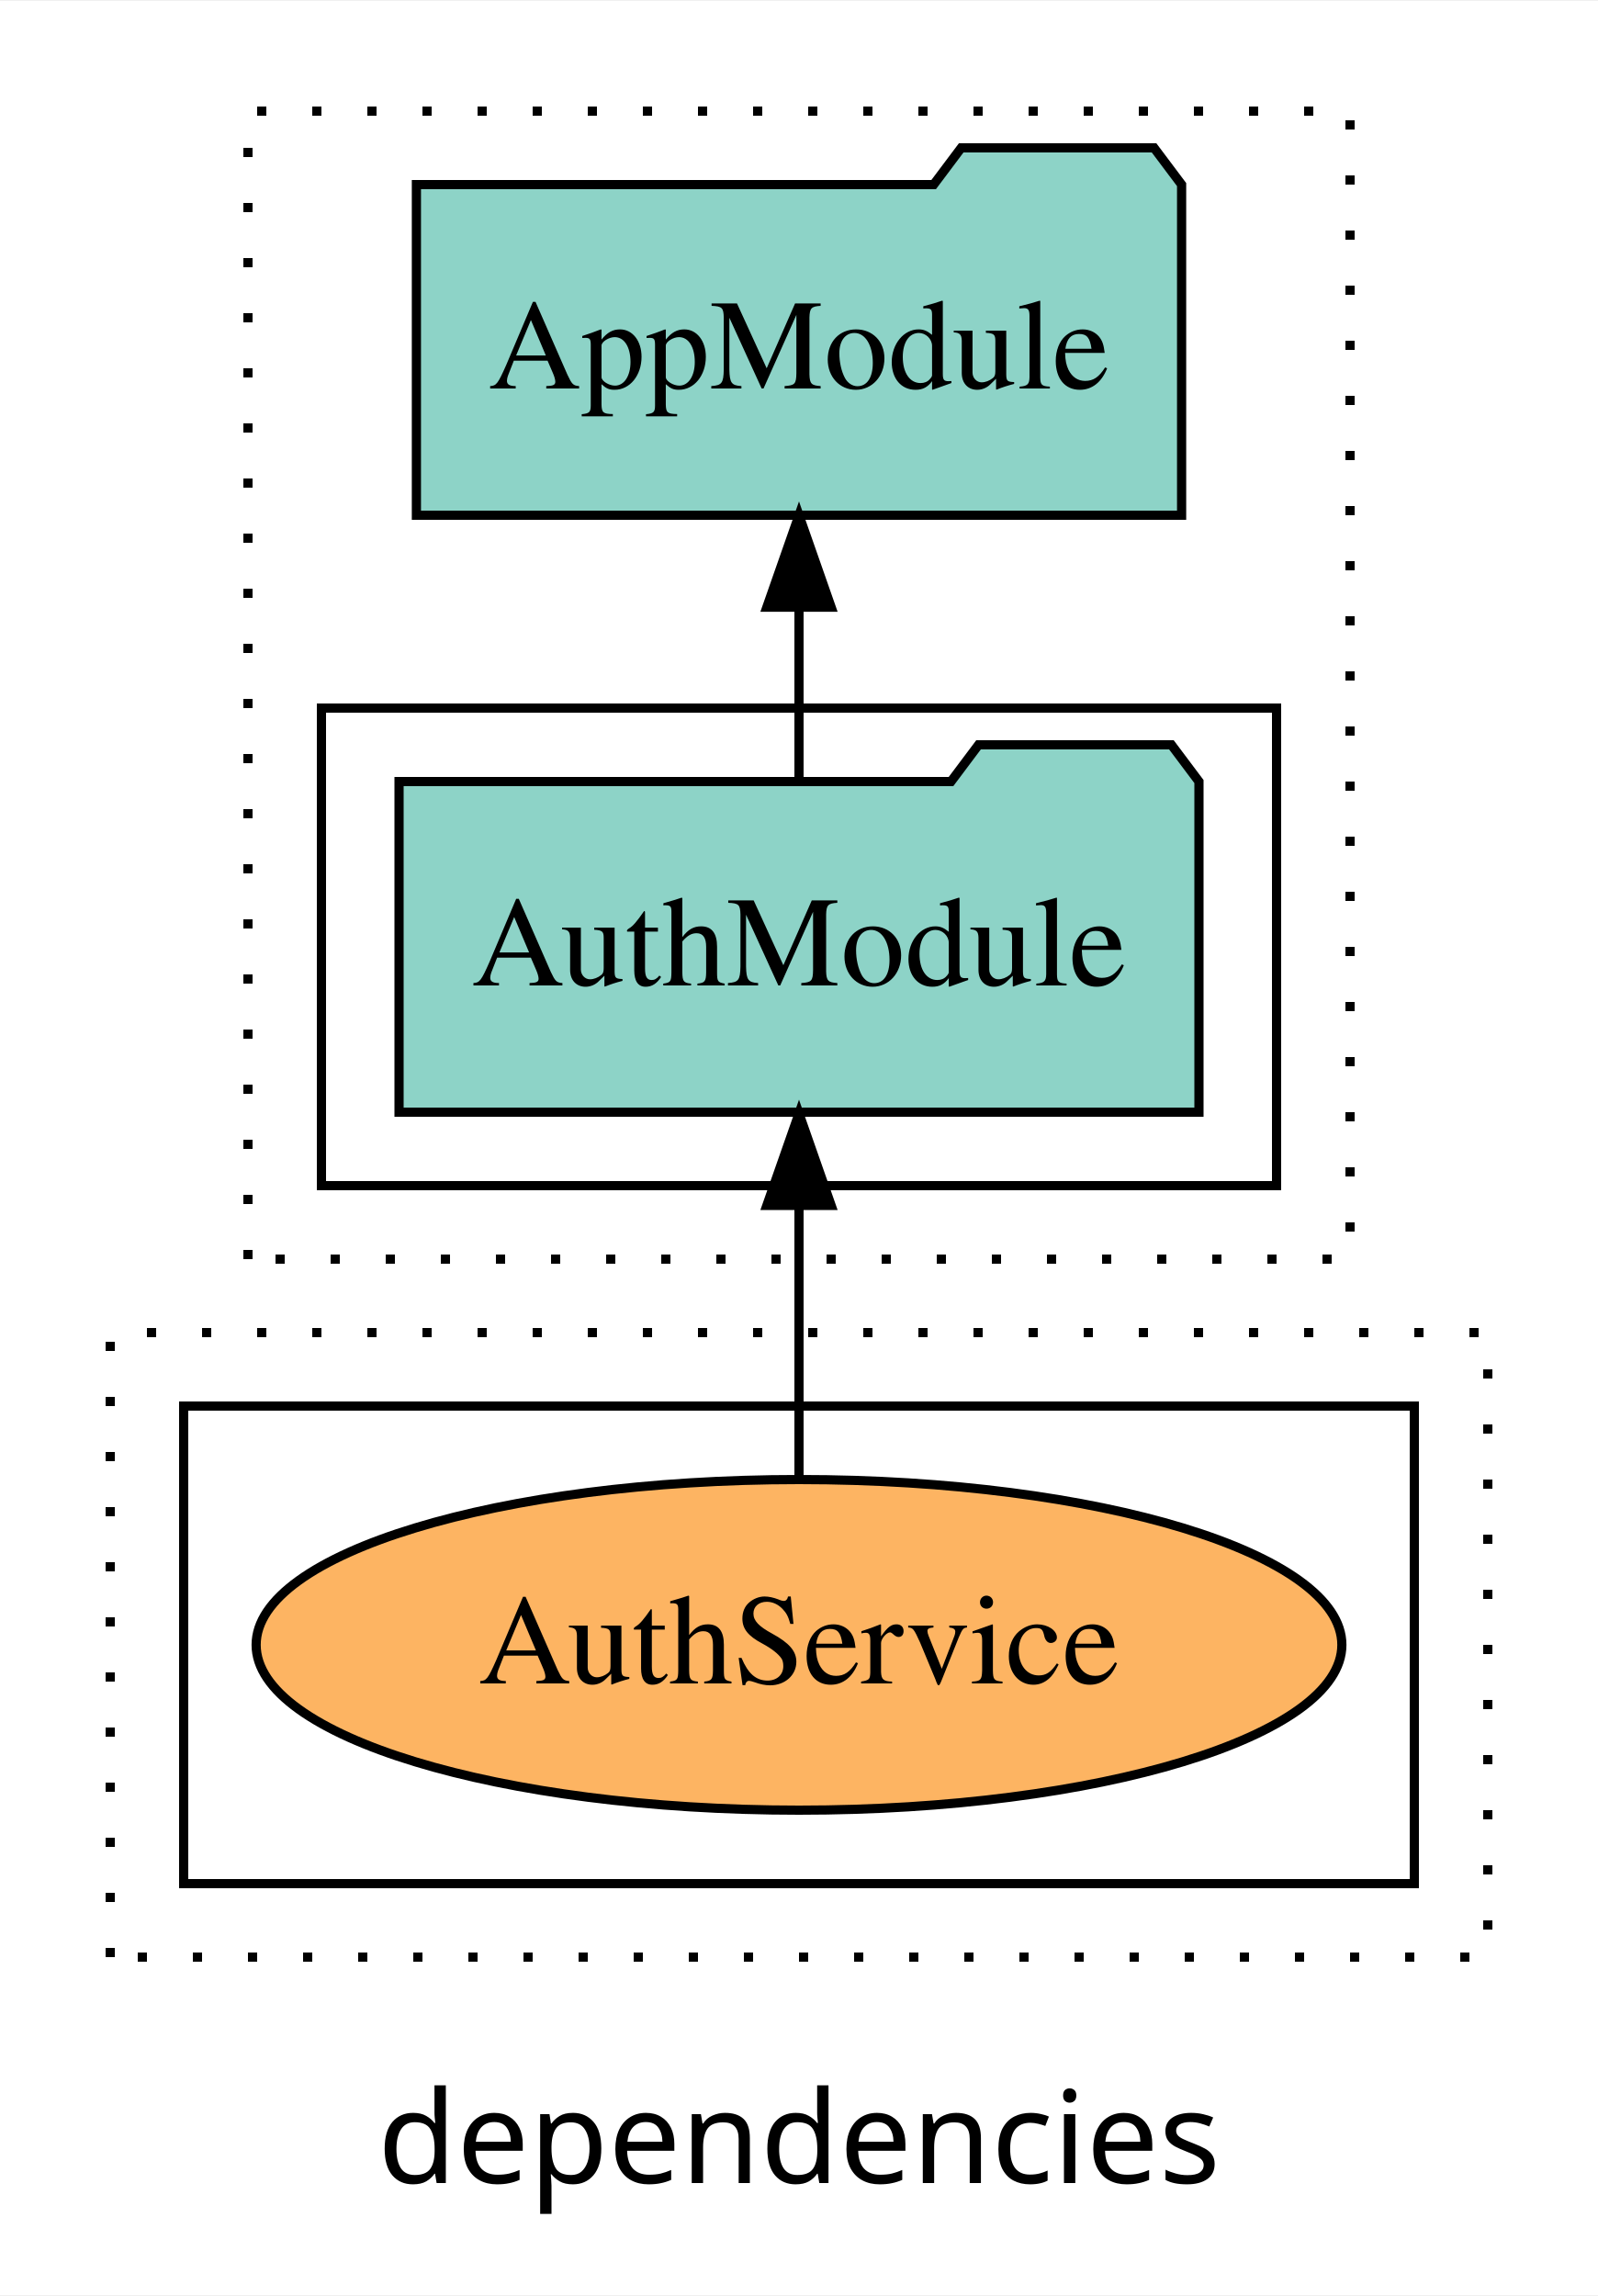
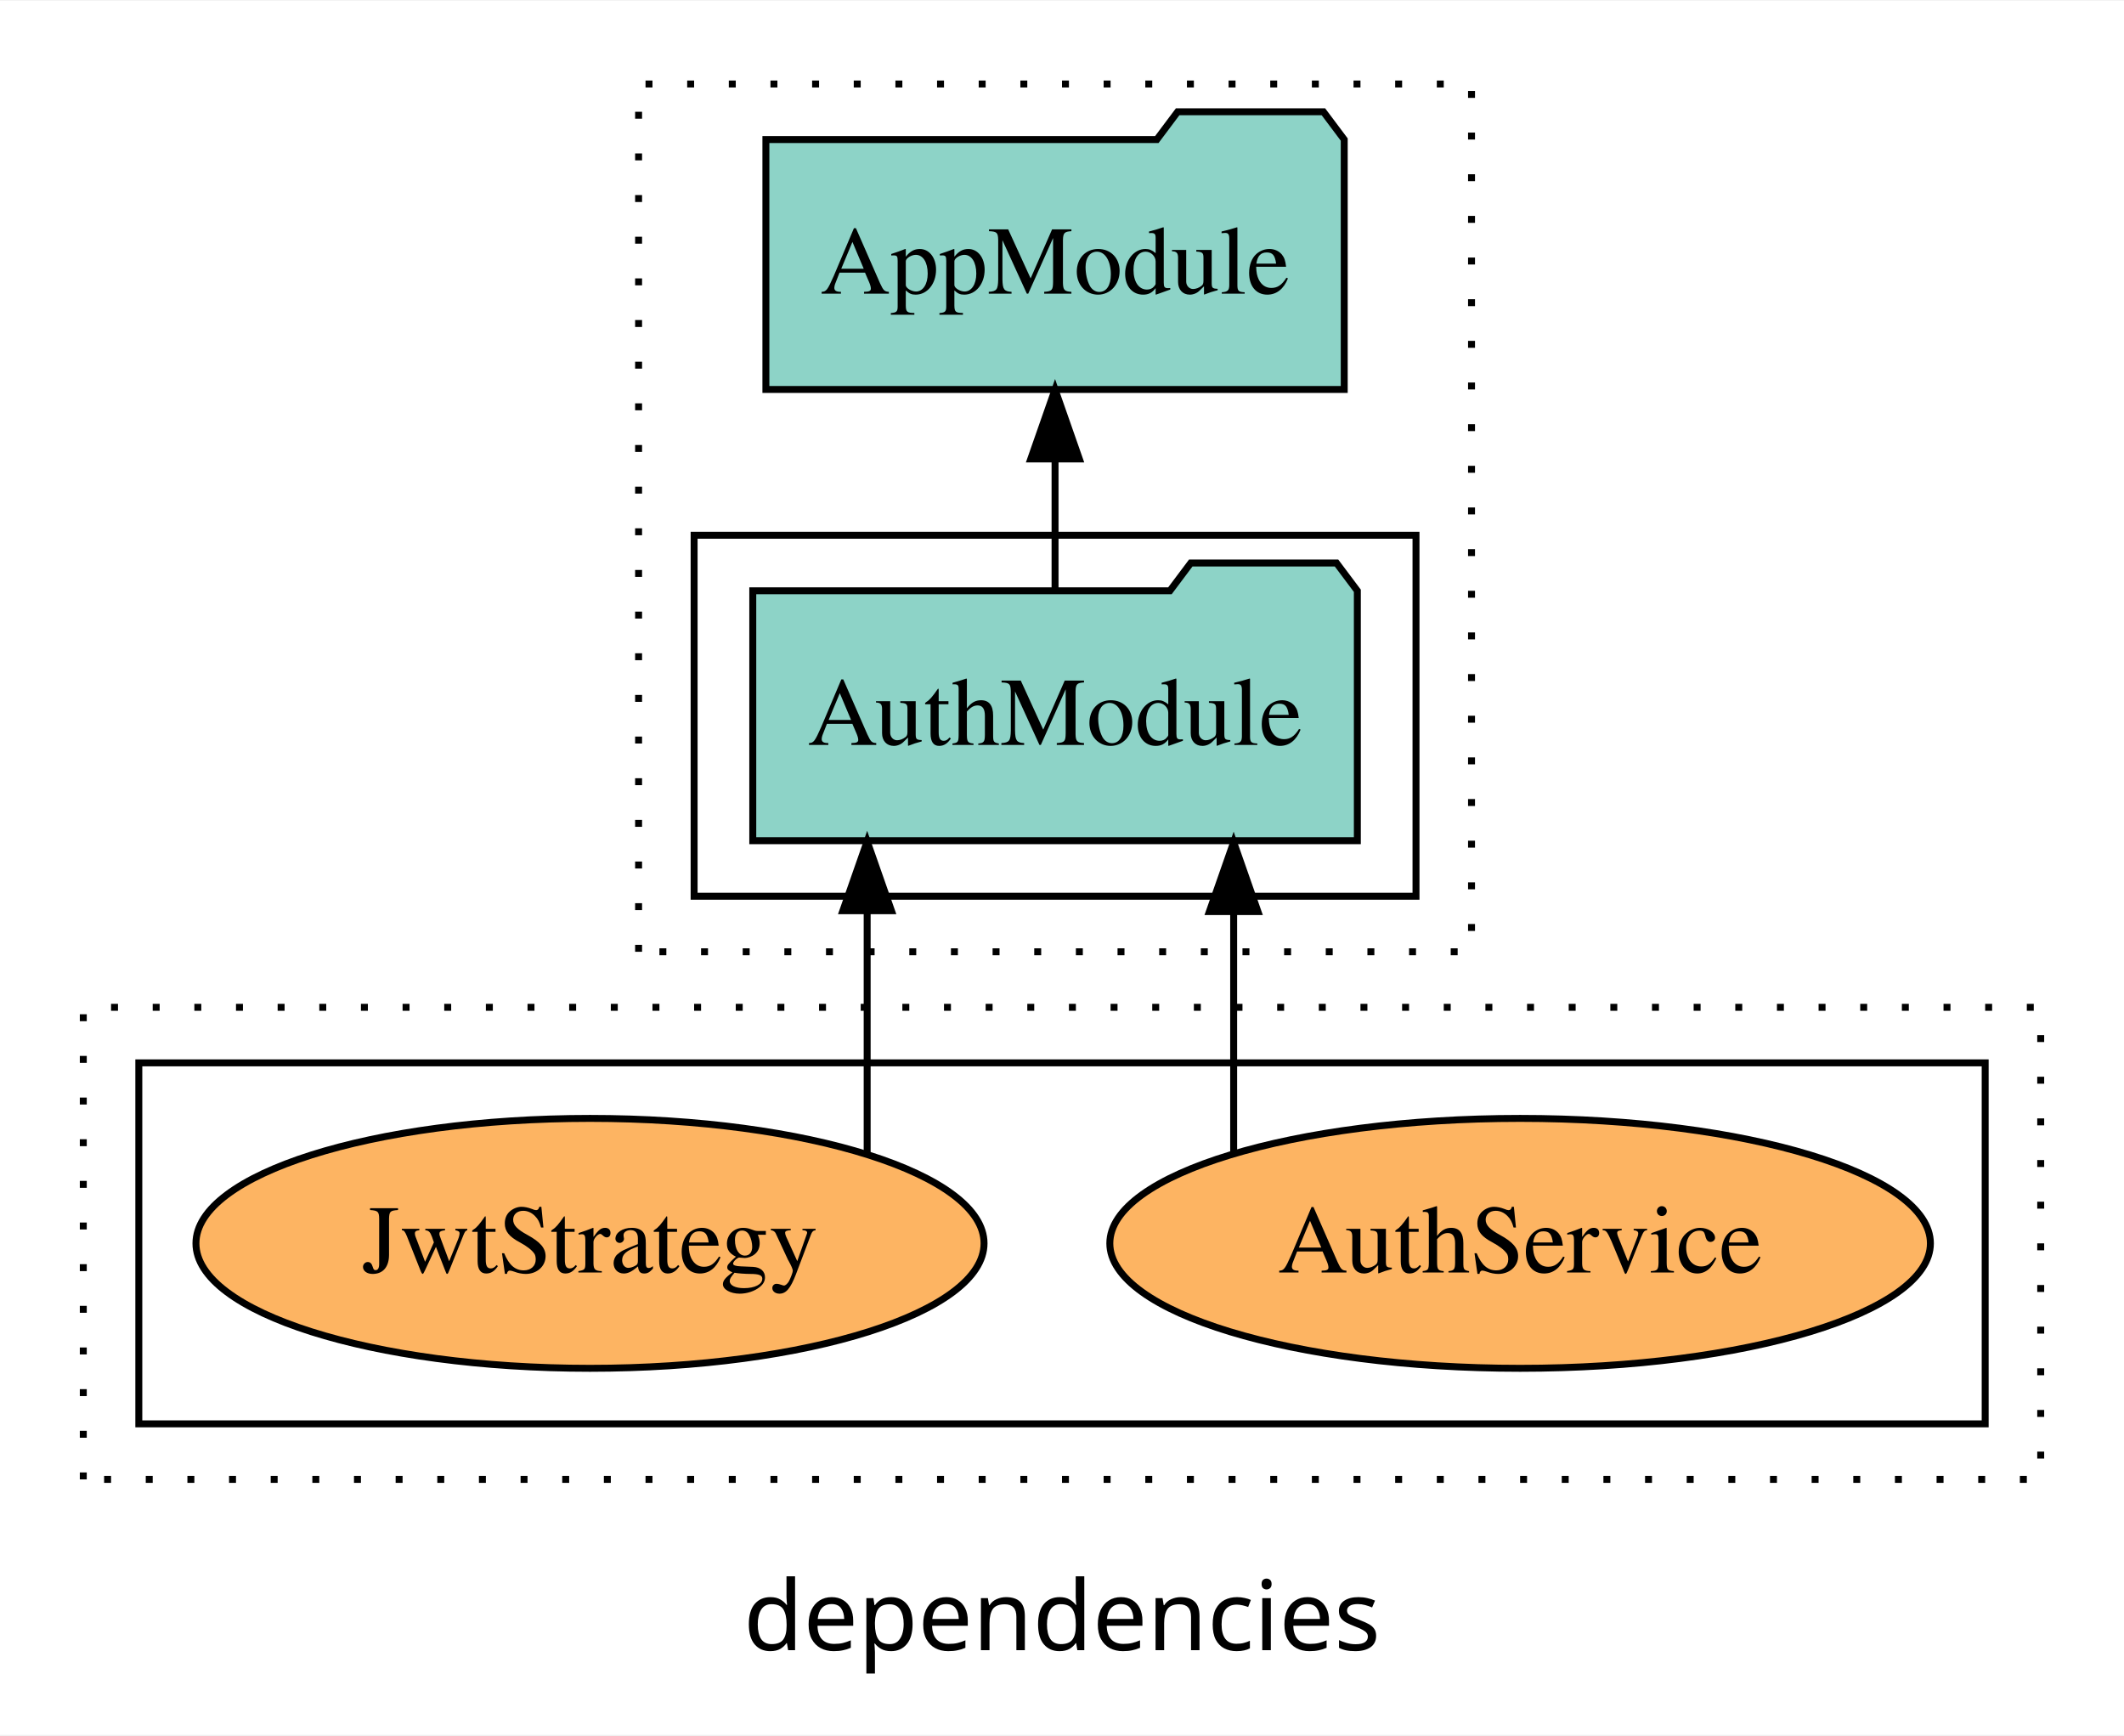
- <svg xmlns="http://www.w3.org/2000/svg" width="174pt" height="250pt" viewBox="0.00 0.00 174.00 249.80">
+ <svg xmlns="http://www.w3.org/2000/svg" width="306pt" height="250pt" viewBox="0.00 0.00 306.00 249.80">
  <g id="graph0" class="graph" transform="scale(1 1) rotate(0) translate(4 245.8)">
-     <polygon fill="white" stroke="transparent" points="-4,4 -4,-245.8 170,-245.8 170,4 -4,4" />
-     <text text-anchor="middle" x="83" y="-8.2" font-family="sans-serif" font-size="14.00">dependencies</text>
+     <polygon fill="white" stroke="transparent" points="-4,4 -4,-245.8 302,-245.8 302,4 -4,4" />
+     <text text-anchor="middle" x="149" y="-8.2" font-family="sans-serif" font-size="14.00">dependencies</text>
    <g id="clust1" class="cluster">
-       <polygon fill="none" stroke="black" stroke-dasharray="1,5" points="23,-108.8 23,-233.8 143,-233.8 143,-108.8 23,-108.8" />
+       <polygon fill="none" stroke="black" stroke-dasharray="1,5" points="88,-108.8 88,-233.8 208,-233.8 208,-108.8 88,-108.8" />
    </g>
    <g id="clust3" class="cluster">
-       <polygon fill="none" stroke="black" points="31,-116.8 31,-168.8 135,-168.8 135,-116.8 31,-116.8" />
+       <polygon fill="none" stroke="black" points="96,-116.8 96,-168.8 200,-168.8 200,-116.8 96,-116.8" />
    </g>
    <g id="clust7" class="cluster">
-       <polygon fill="none" stroke="black" stroke-dasharray="1,5" points="8,-32.8 8,-100.8 158,-100.8 158,-32.8 8,-32.8" />
+       <polygon fill="none" stroke="black" stroke-dasharray="1,5" points="8,-32.8 8,-100.8 290,-100.8 290,-32.8 8,-32.8" />
    </g>
    <g id="clust12" class="cluster">
-       <polygon fill="none" stroke="black" points="16,-40.8 16,-92.8 150,-92.8 150,-40.8 16,-40.8" />
+       <polygon fill="none" stroke="black" points="16,-40.8 16,-92.8 282,-92.8 282,-40.8 16,-40.8" />
    </g>
    <g id="node1" class="node">
-       <polygon fill="#8dd3c7" stroke="black" points="126.55,-160.8 123.55,-164.8 102.55,-164.8 99.55,-160.8 39.45,-160.8 39.45,-124.8 126.55,-124.8 126.55,-160.8" />
-       <text text-anchor="middle" x="83" y="-138.6" font-family="Times,serif" font-size="14.00">AuthModule</text>
+       <polygon fill="#8dd3c7" stroke="black" points="191.55,-160.8 188.55,-164.8 167.55,-164.8 164.55,-160.8 104.45,-160.8 104.45,-124.8 191.55,-124.8 191.55,-160.8" />
+       <text text-anchor="middle" x="148" y="-138.6" font-family="Times,serif" font-size="14.00">AuthModule</text>
    </g>
    <g id="node2" class="node">
-       <polygon fill="#8dd3c7" stroke="black" points="124.66,-225.8 121.66,-229.8 100.66,-229.8 97.66,-225.8 41.34,-225.8 41.34,-189.8 124.66,-189.8 124.66,-225.8" />
-       <text text-anchor="middle" x="83" y="-203.6" font-family="Times,serif" font-size="14.00">AppModule</text>
+       <polygon fill="#8dd3c7" stroke="black" points="189.66,-225.8 186.66,-229.8 165.66,-229.8 162.66,-225.8 106.34,-225.8 106.34,-189.8 189.66,-189.8 189.66,-225.8" />
+       <text text-anchor="middle" x="148" y="-203.6" font-family="Times,serif" font-size="14.00">AppModule</text>
    </g>
    <g id="edge1" class="edge">
-       <path fill="none" stroke="black" d="M83,-160.91C83,-160.91 83,-179.79 83,-179.79" />
-       <polygon fill="black" stroke="black" points="79.5,-179.79 83,-189.79 86.5,-179.79 79.5,-179.79" />
+       <path fill="none" stroke="black" d="M148,-160.91C148,-160.91 148,-179.79 148,-179.79" />
+       <polygon fill="black" stroke="black" points="144.5,-179.79 148,-189.79 151.5,-179.79 144.5,-179.79" />
    </g>
    <g id="node3" class="node">
-       <ellipse fill="#fdb462" stroke="black" cx="83" cy="-66.8" rx="59.11" ry="18" />
-       <text text-anchor="middle" x="83" y="-62.6" font-family="Times,serif" font-size="14.00">AuthService</text>
+       <ellipse fill="#fdb462" stroke="black" cx="215" cy="-66.8" rx="59.11" ry="18" />
+       <text text-anchor="middle" x="215" y="-62.6" font-family="Times,serif" font-size="14.00">AuthService</text>
    </g>
    <g id="edge2" class="edge">
-       <path fill="none" stroke="black" d="M83,-84.81C83,-84.81 83,-114.65 83,-114.65" />
-       <polygon fill="black" stroke="black" points="79.5,-114.65 83,-124.65 86.5,-114.65 79.5,-114.65" />
+       <path fill="none" stroke="black" d="M173.73,-80.04C173.73,-80.04 173.73,-114.59 173.73,-114.59" />
+       <polygon fill="black" stroke="black" points="170.23,-114.59 173.73,-124.59 177.23,-114.59 170.23,-114.59" />
+     </g>
+     <g id="node4" class="node">
+       <ellipse fill="#fdb462" stroke="black" cx="81" cy="-66.8" rx="56.77" ry="18" />
+       <text text-anchor="middle" x="81" y="-62.6" font-family="Times,serif" font-size="14.00">JwtStrategy</text>
+     </g>
+     <g id="edge3" class="edge">
+       <path fill="none" stroke="black" d="M120.93,-79.69C120.93,-79.69 120.93,-114.71 120.93,-114.71" />
+       <polygon fill="black" stroke="black" points="117.43,-114.71 120.93,-124.71 124.43,-114.71 117.43,-114.71" />
    </g>
  </g>
</svg>
